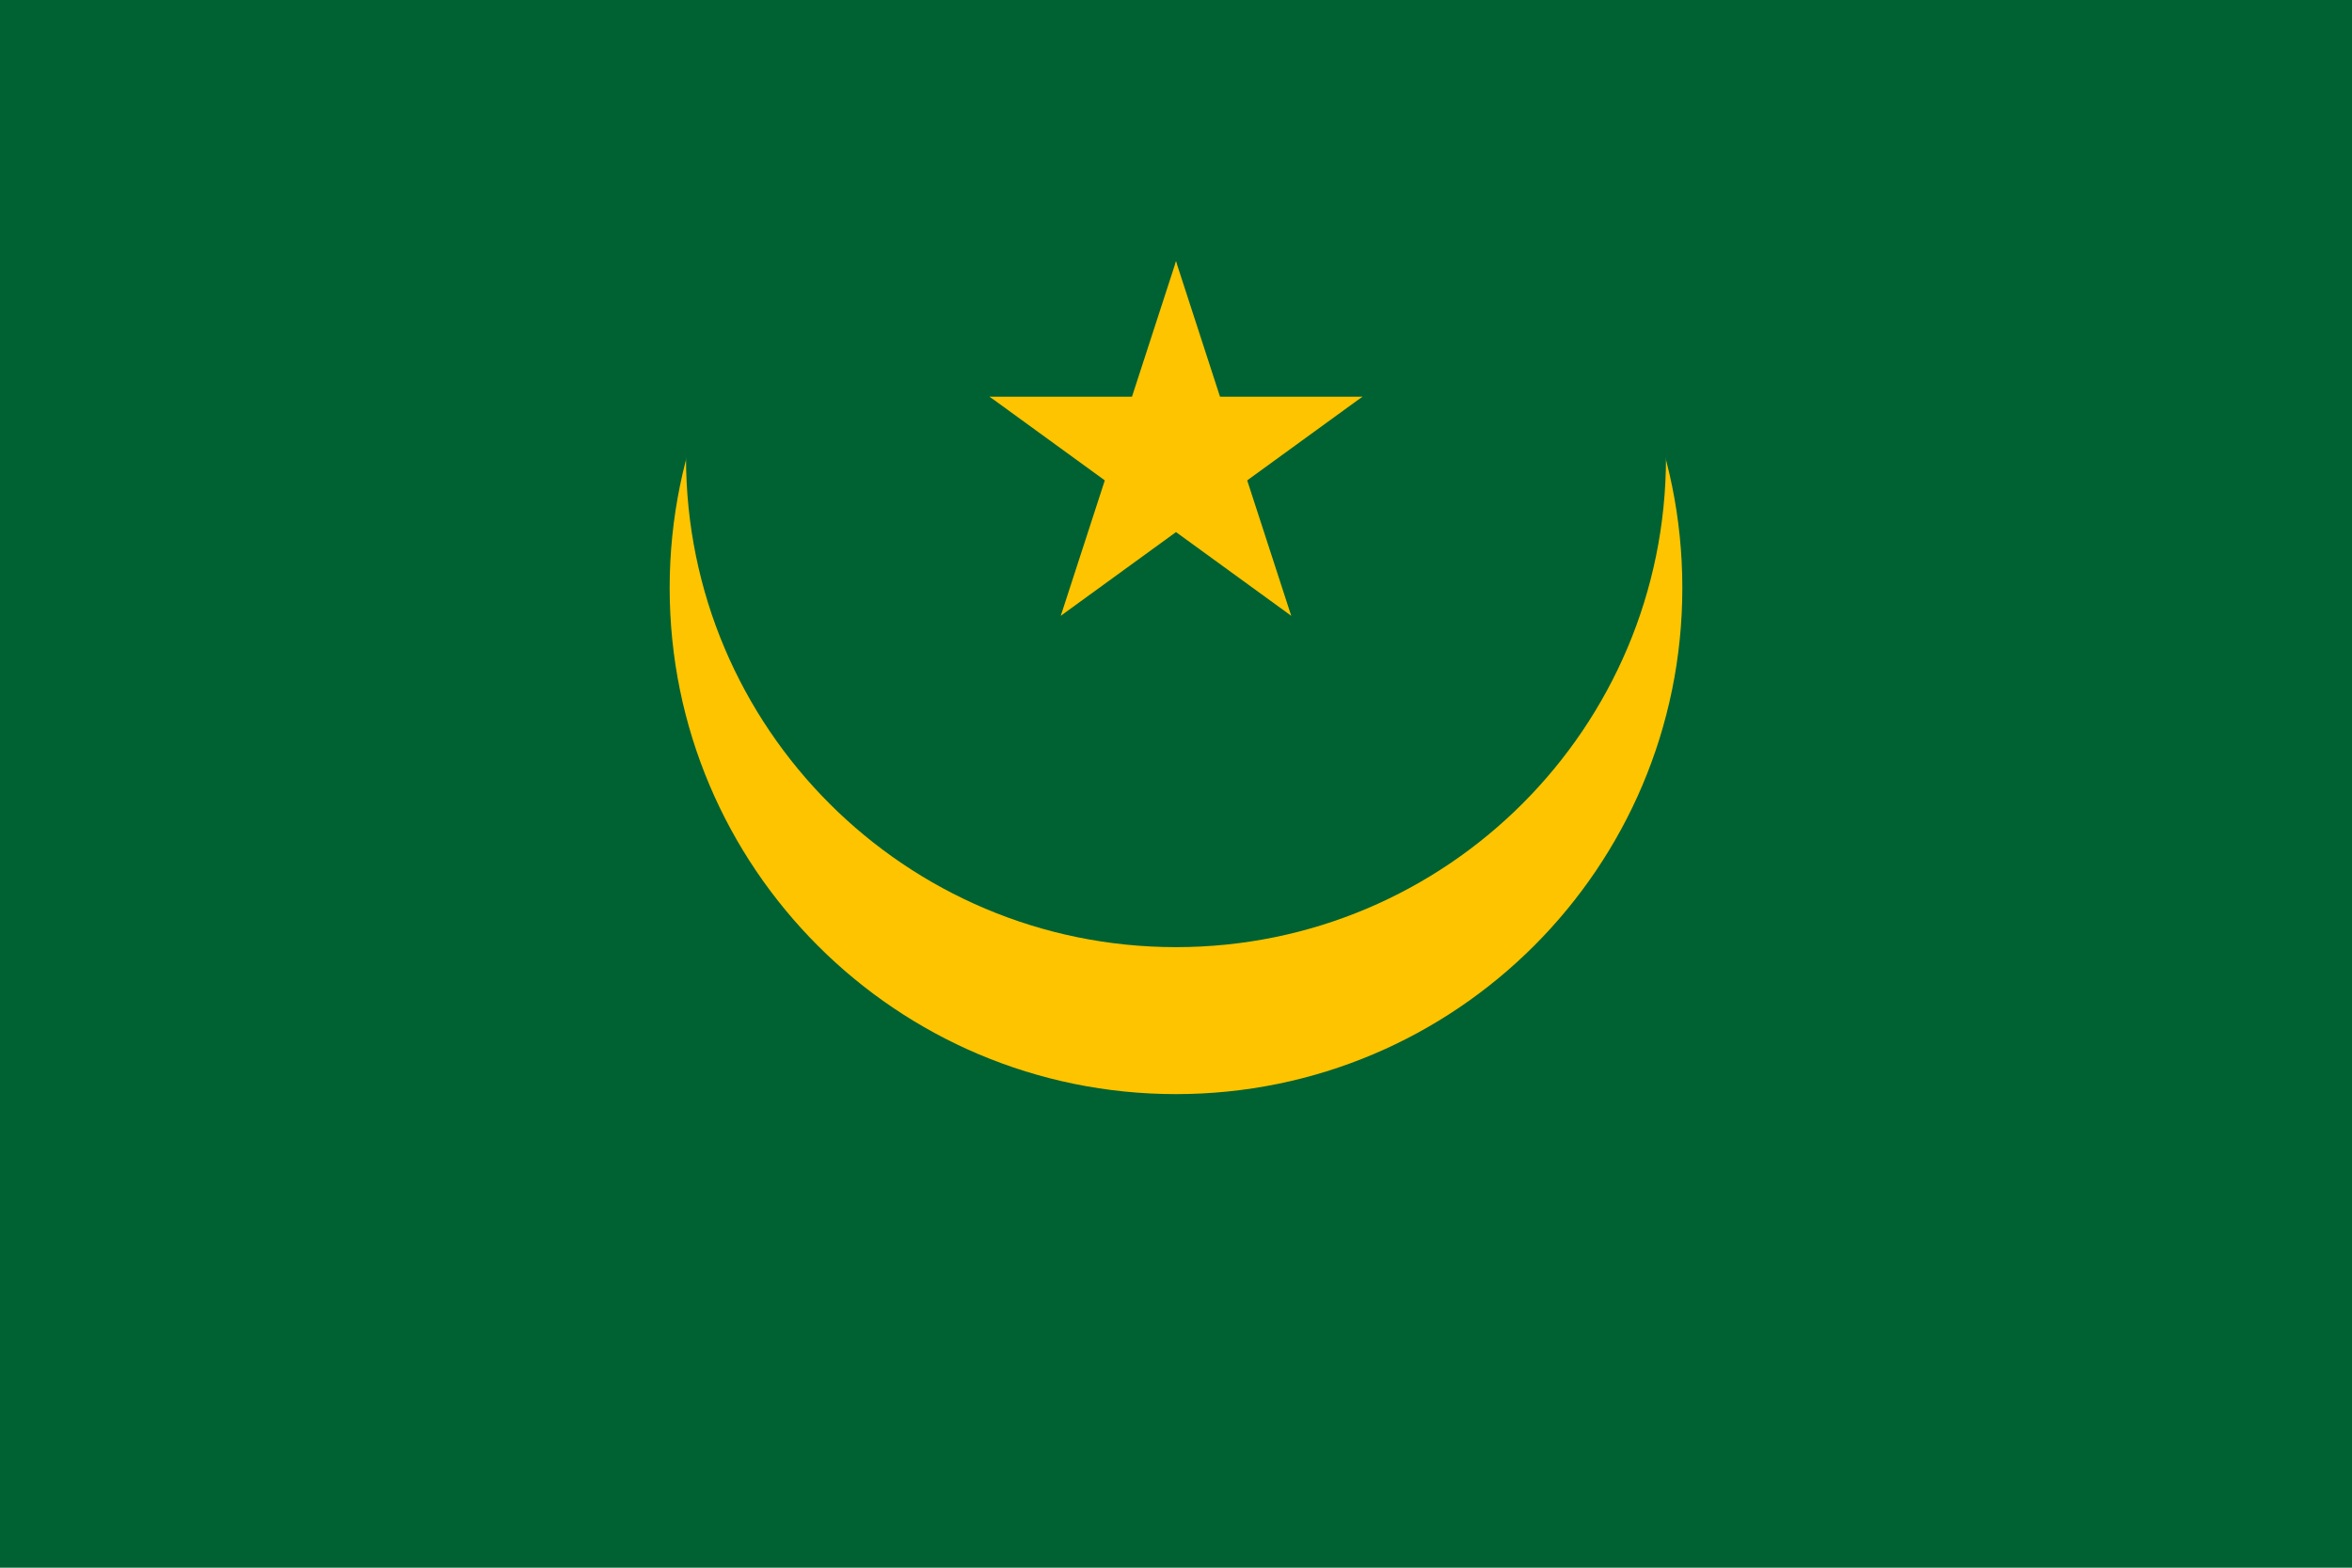
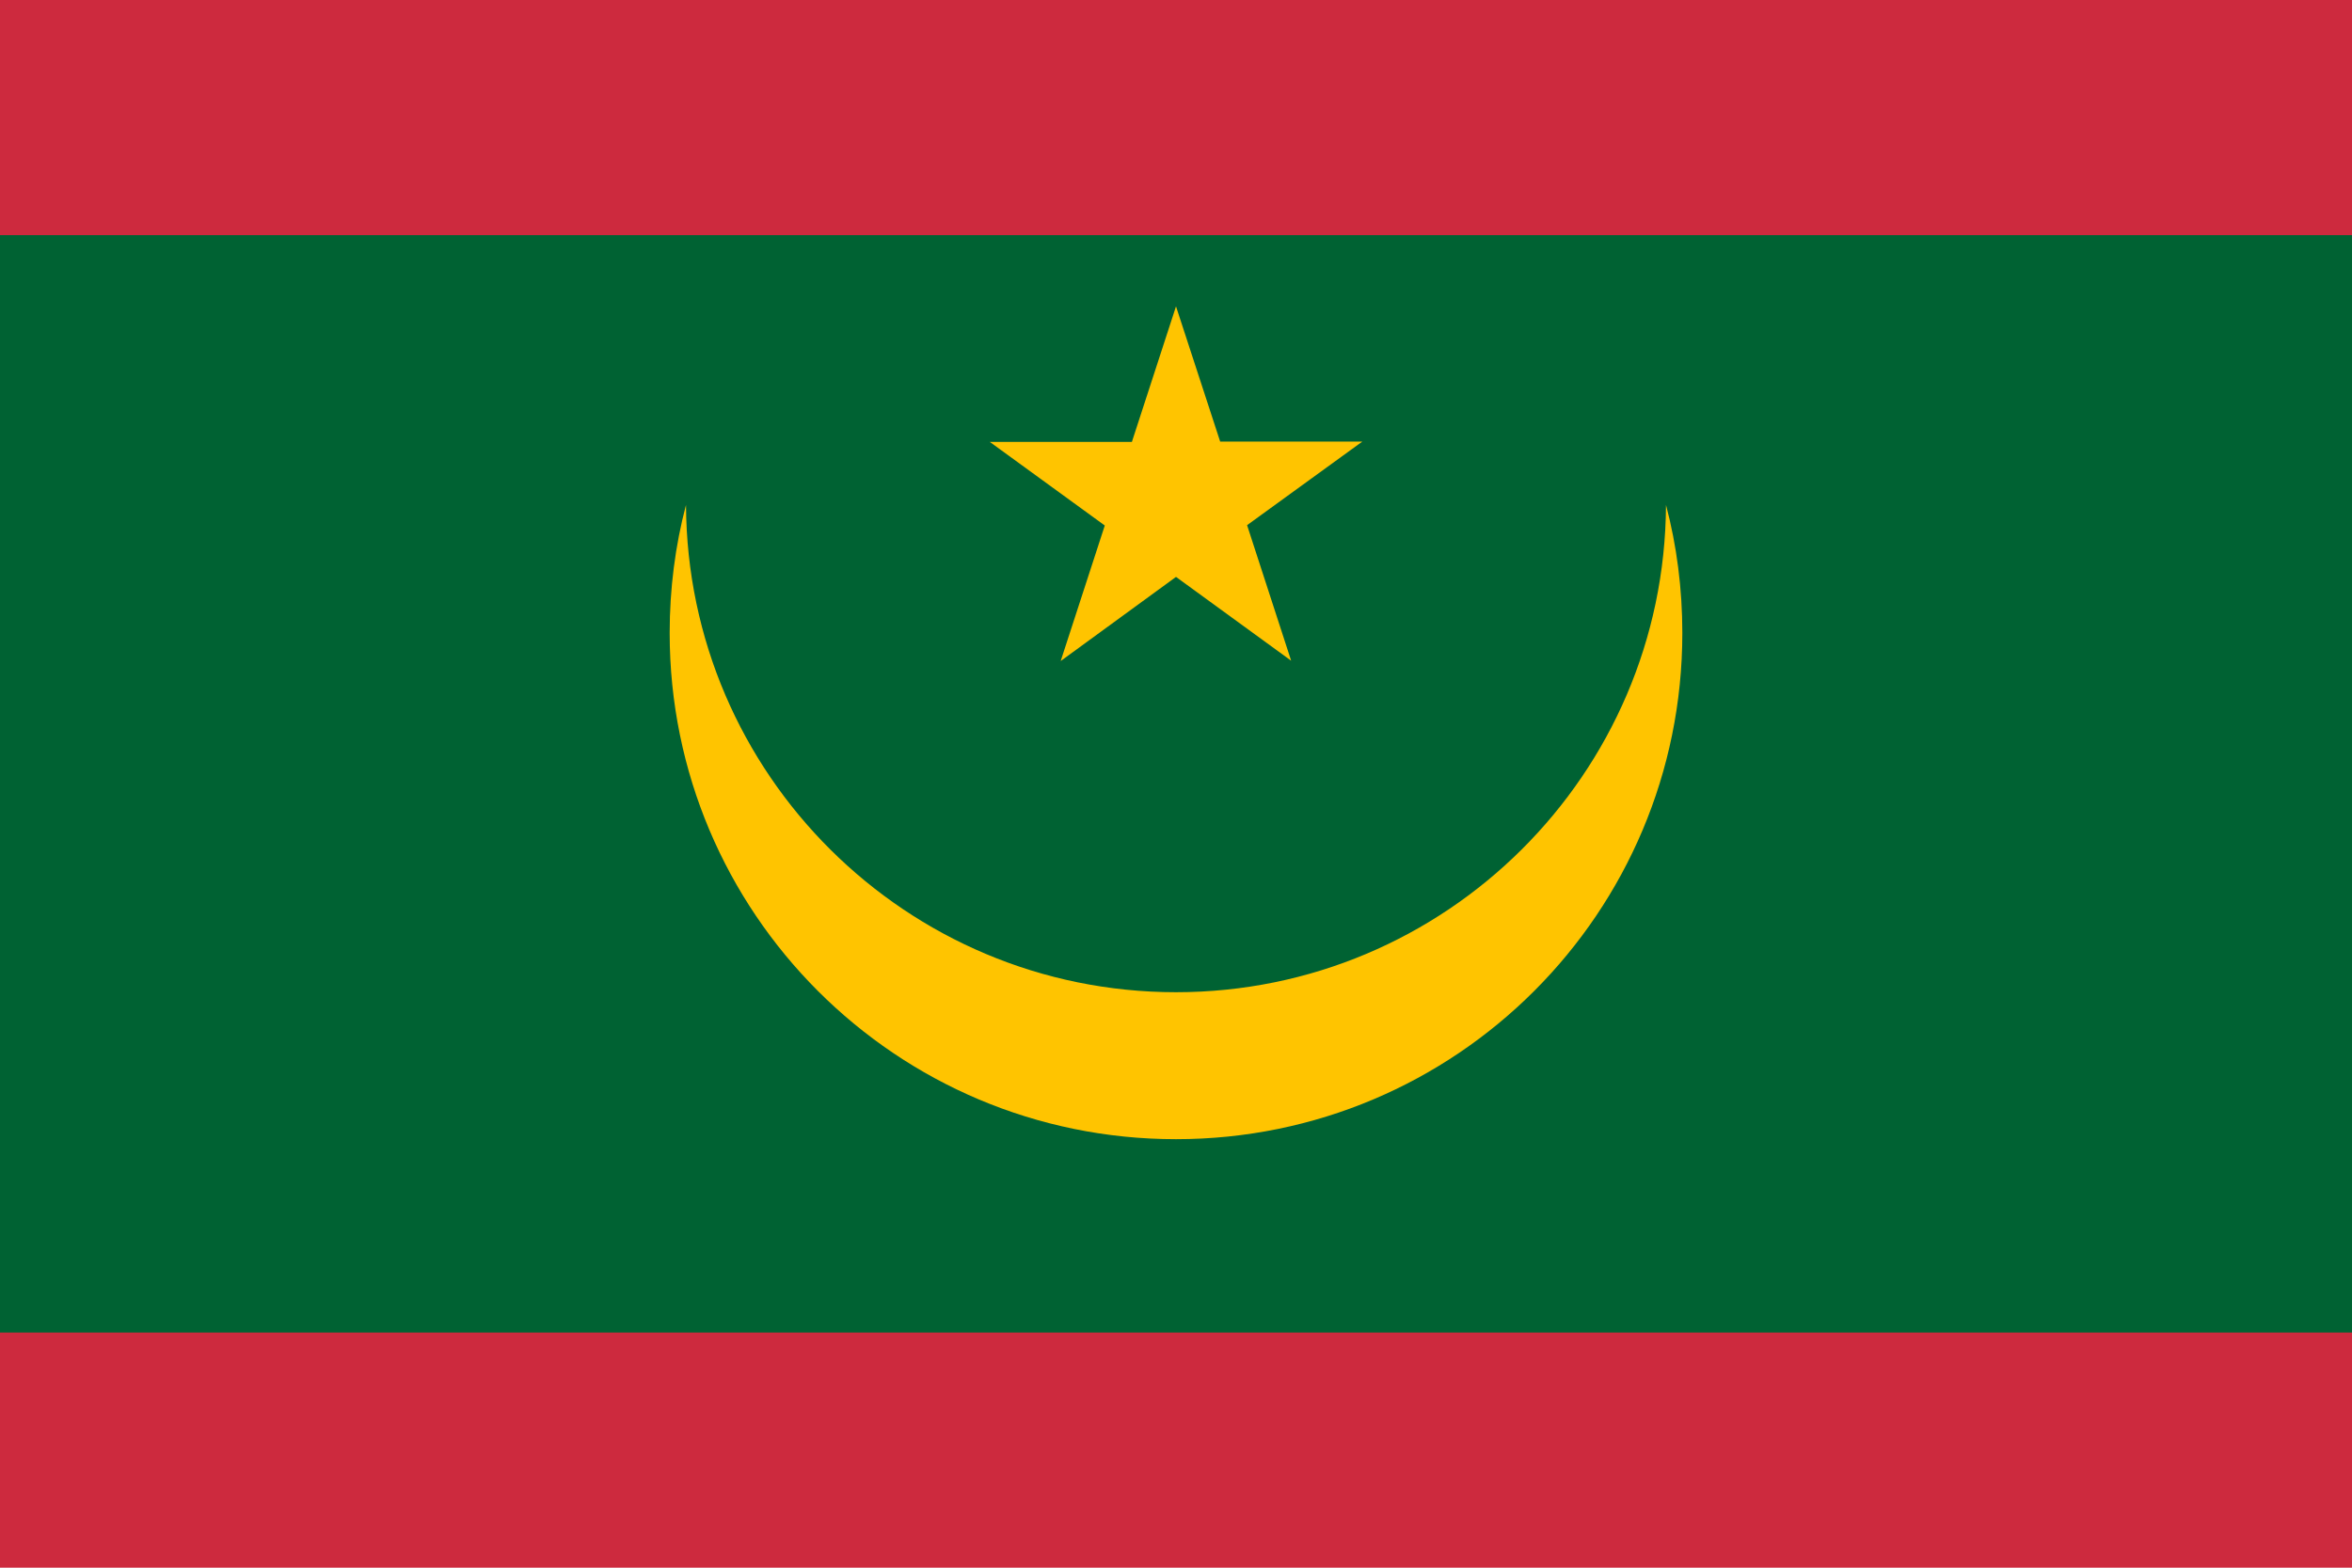
- <svg xmlns="http://www.w3.org/2000/svg" xmlns:xlink="http://www.w3.org/1999/xlink" width="900" height="600" viewBox="-72 -28 144 96">
-   <path fill="#006233" d="M-72-28H72v96H-72z" />
-   <circle cy="8" r="31" fill="#ffc400" />
-   <circle r="30" fill="#006233" />
-   <g id="b">
-     <path id="a" d="M0-12V0h6" transform="rotate(18 0 -12)" fill="#ffc400" />
-     <use xlink:href="#a" transform="scale(-1 1)" />
-   </g>
-   <use xlink:href="#b" transform="rotate(72)" />
-   <use xlink:href="#b" transform="rotate(144)" />
-   <use xlink:href="#b" transform="rotate(216)" />
-   <use xlink:href="#b" transform="rotate(288)" />
+ <svg xmlns="http://www.w3.org/2000/svg" width="900" height="600">
+   <path d="M0 0h900v600H0z" fill="#cd2a3e" />
+   <path d="M0 90h900v420H0z" fill="#006233" />
+   <path d="M637.5 193.25c-.5 103.13-84.38 186.5-187.5 186.5-103.13 0-187-83.38-187.5-186.5-4.13 15.63-6.25 32.13-6.25 49 0 107 86.63 193.75 193.75 193.75 107.13 0 193.75-86.63 193.75-193.75 0-16.88-2.13-33.38-6.25-49z" fill="#ffc400" />
+   <path d="M450 117.25l-16.88 51.88h-54.37l44 32L405.87 253 450 220.8l44.06 32.07L477.2 201l44.1-32H466.9z" fill="#ffc400" />
</svg>
